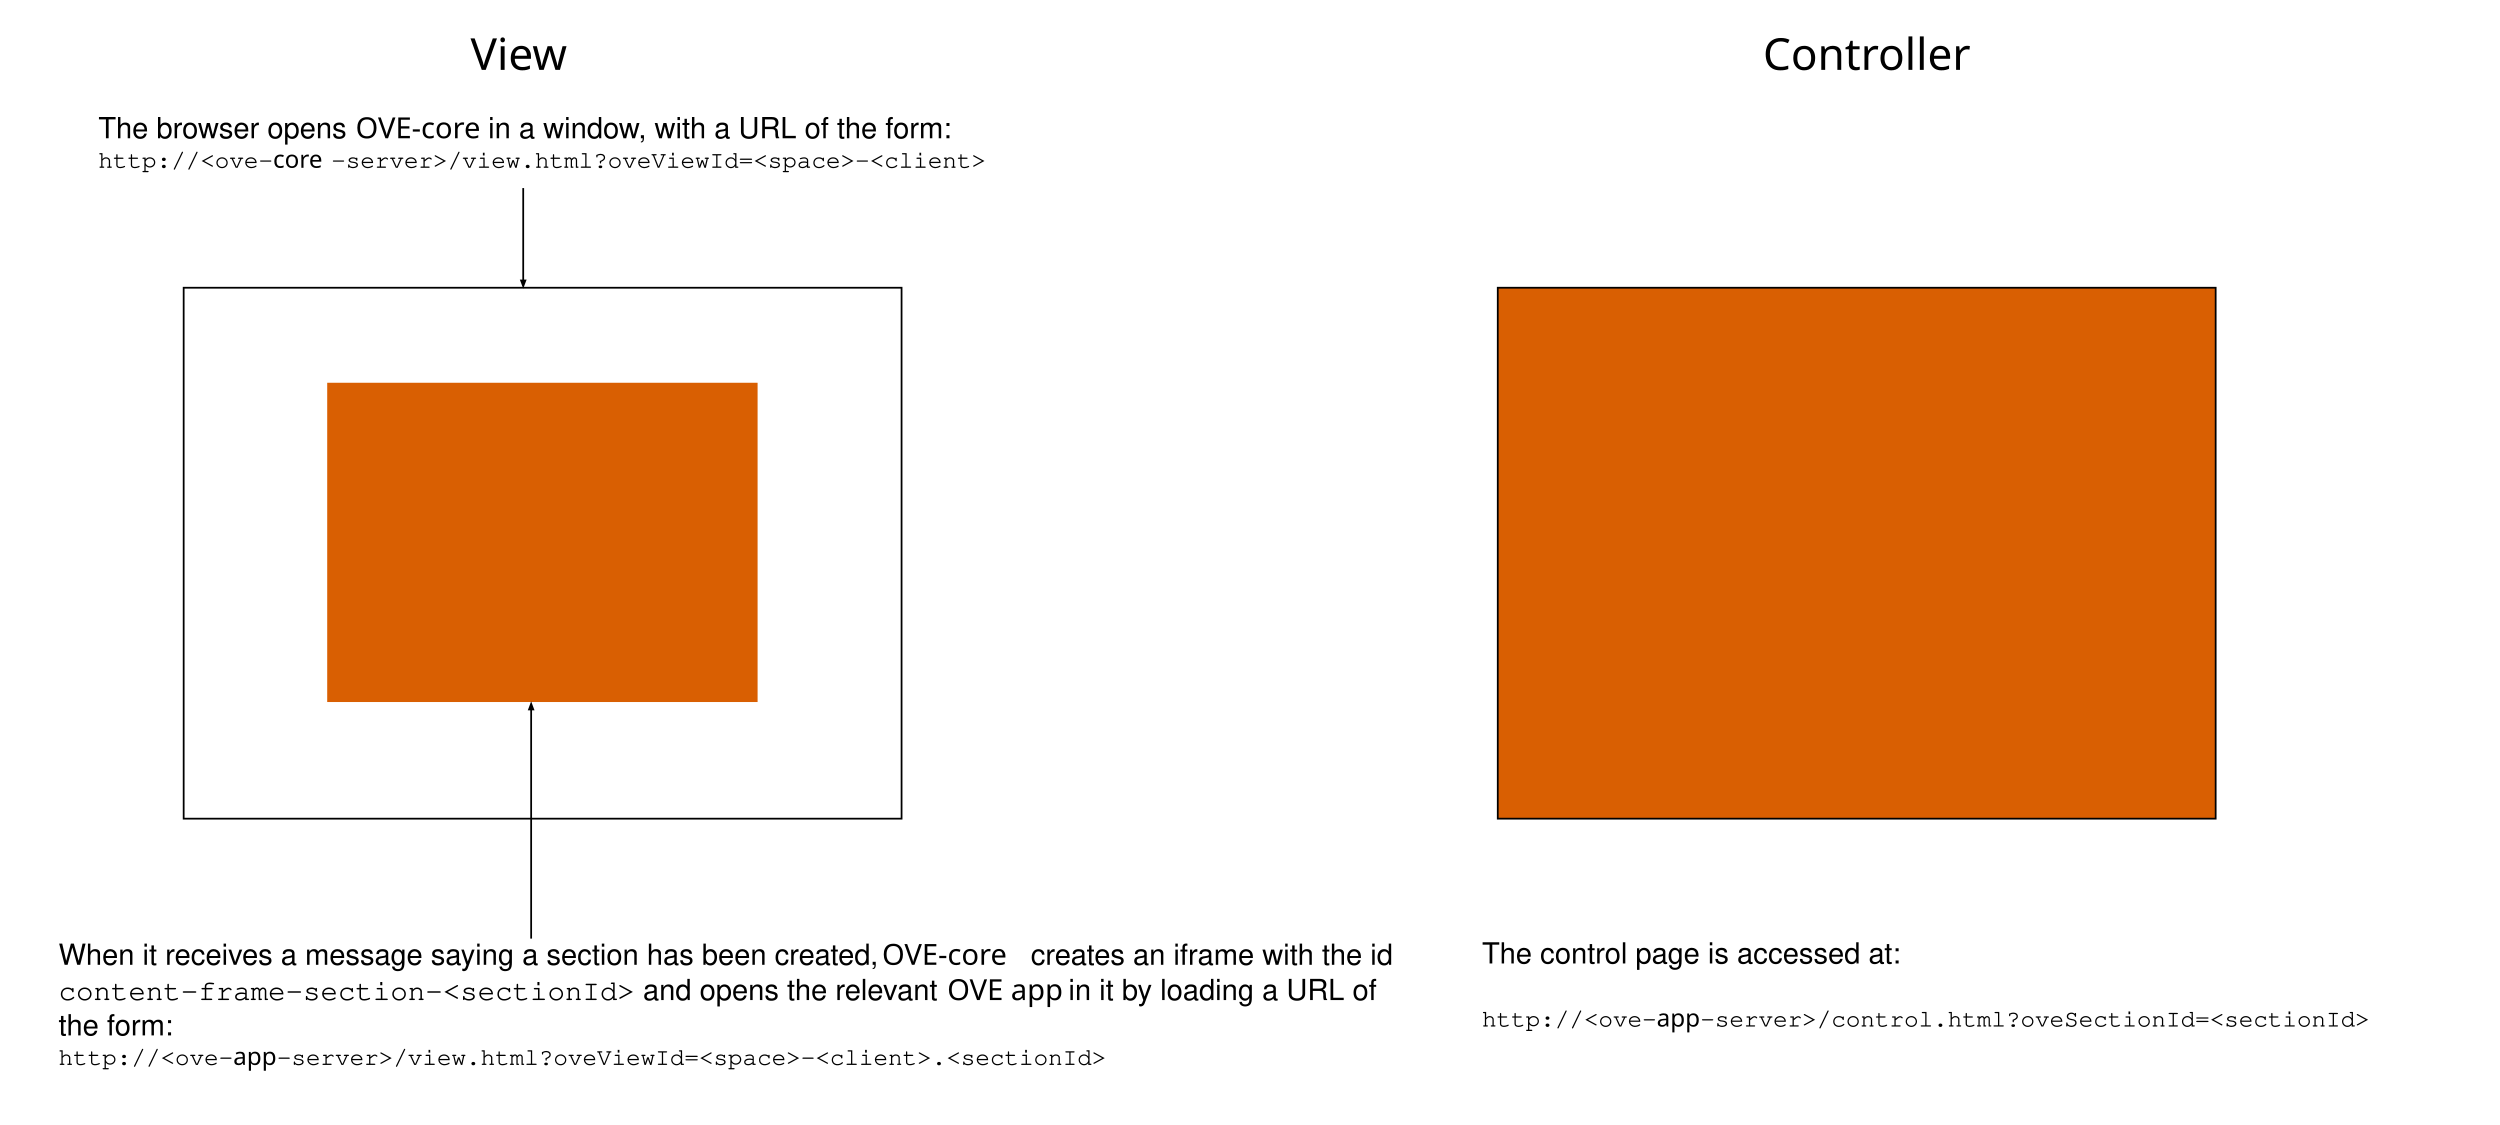
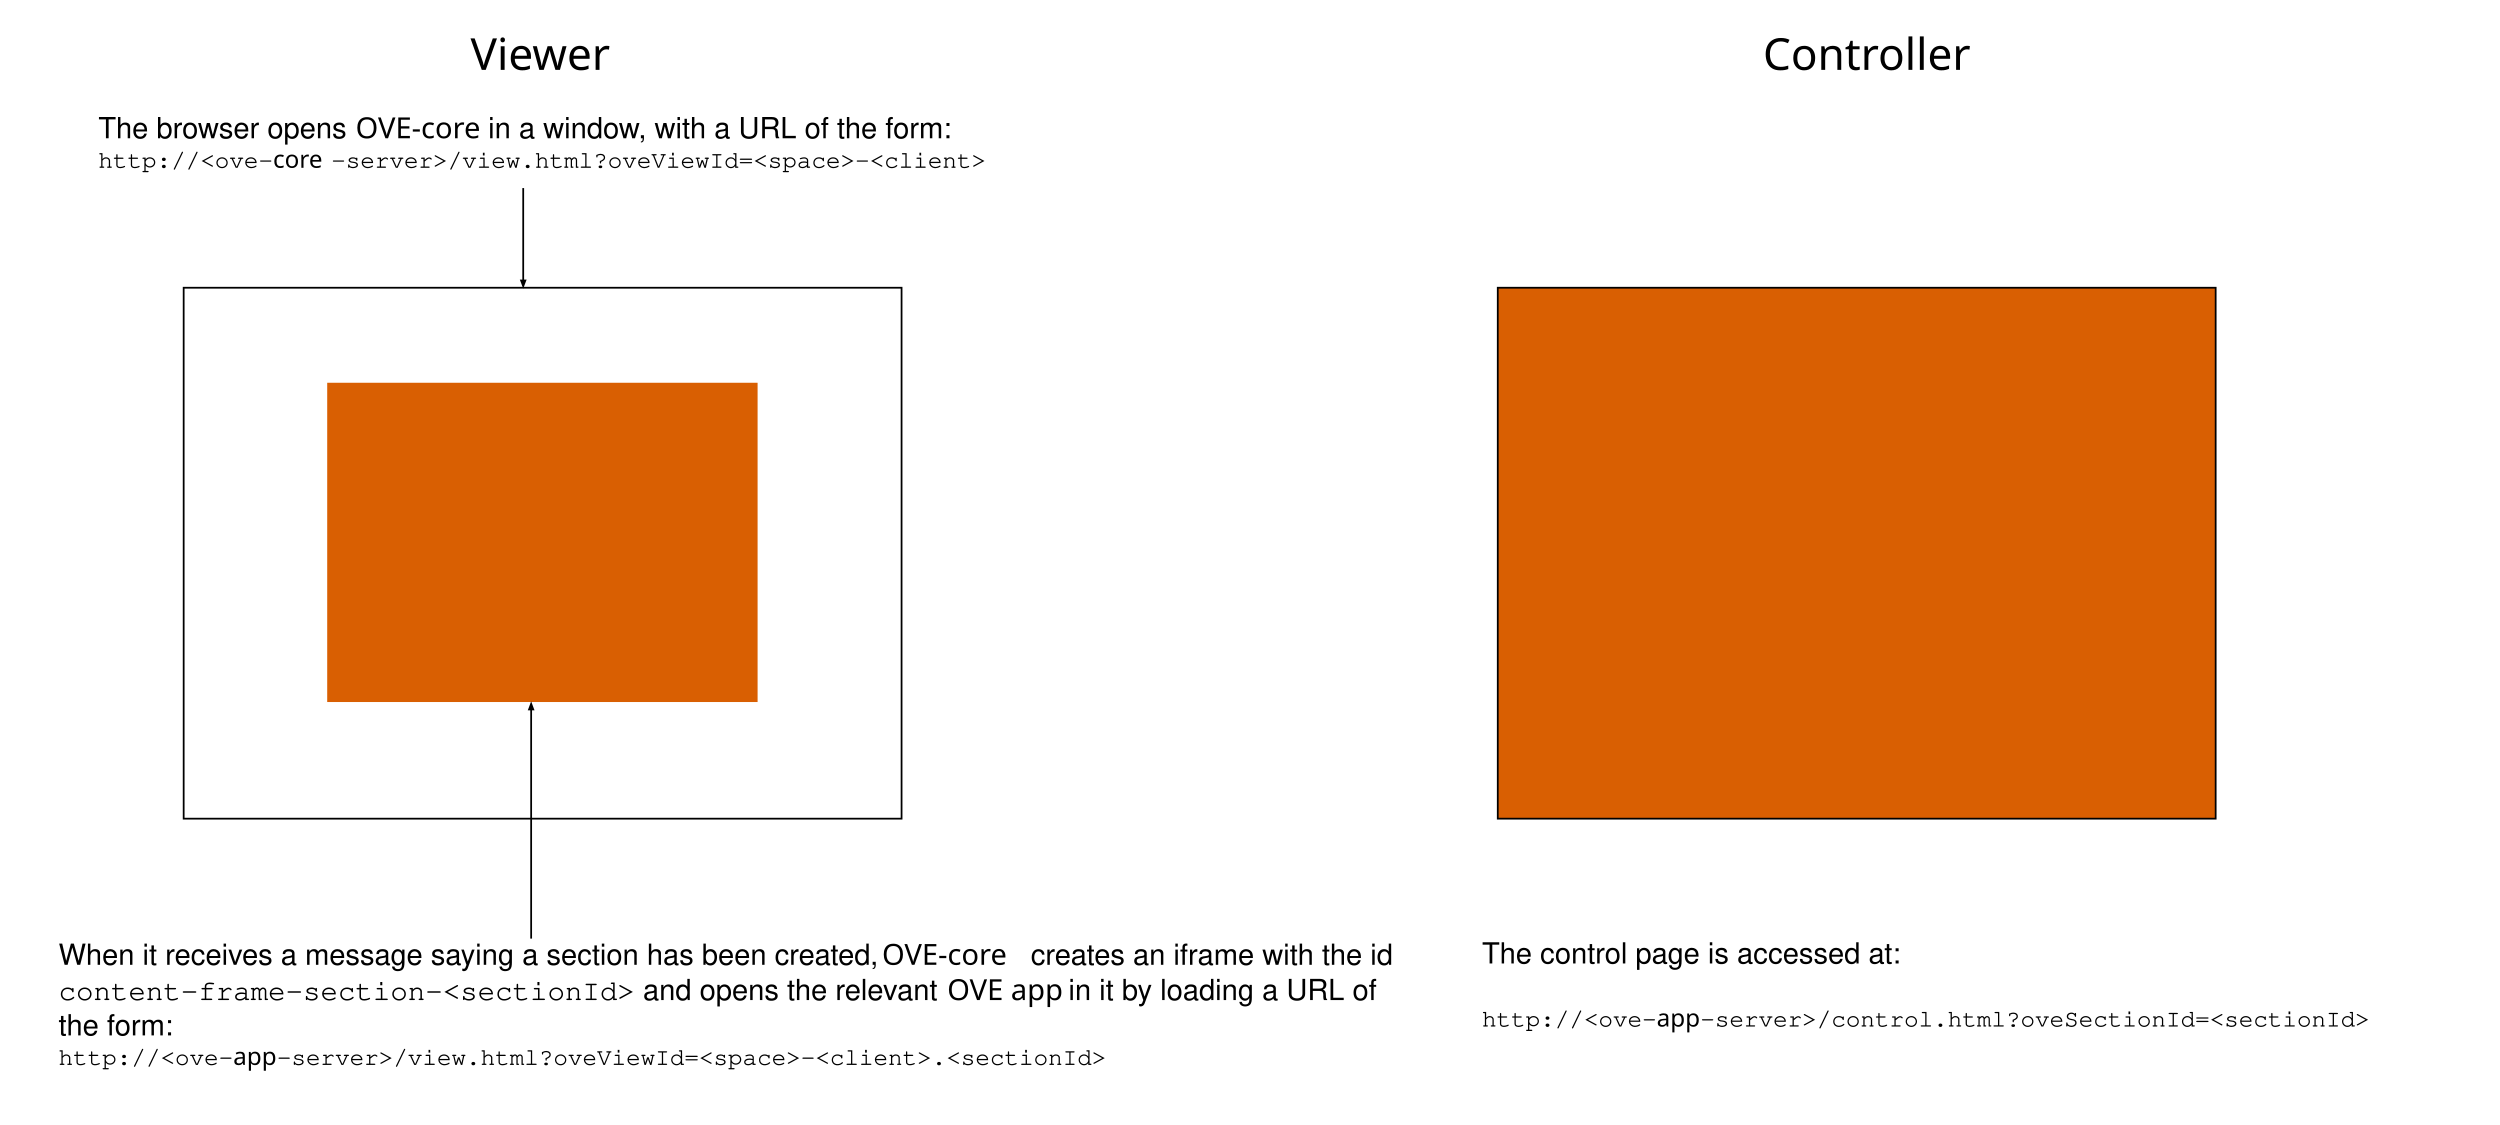
<svg xmlns="http://www.w3.org/2000/svg" version="1.1" x="0" y="0" width="5669.292" height="2551.181" viewBox="0, 0, 5669.292, 2551.181">
  <g id="Layer_1">
    <path d="M3396,652 L5024,652 L5024,1856 L3396,1856 L3396,652 z" fill="#D95F02" />
    <path d="M416.5,652.5 L2044.5,652.5 L2044.5,1856.5 L416.5,1856.5 L416.5,652.5 z" fill-opacity="0" stroke="#000000" stroke-width="4" />
    <path d="M742,868 L1718,868 L1718,1592 L742,1592 L742,868 z" fill="#D95F02" />
    <text transform="matrix(1, 0, 0, 1, 1744.124, 360.5)">
      <tspan x="-1521.124" y="-47" font-family="Helvetica" font-size="66" fill="#000000">The browser opens </tspan>
      <tspan x="-937.823" y="-47" font-family="Helvetica-Bold" font-size="66" fill="#000000">OVE-core</tspan>
      <tspan x="-637.052" y="-47" font-family="Helvetica" font-size="66" fill="#000000"> in a window, with a URL of the form:</tspan>
      <tspan x="-1521.124" y="20" font-family="Courier" font-size="55" fill="#000000">http://&lt;ove-</tspan>
      <tspan x="-1125.059" y="20" font-family="Courier-Bold" font-size="55" fill="#000000">core</tspan>
      <tspan x="-993.038" y="20" font-family="Courier" font-size="55" fill="#000000">-server&gt;/view.html?oveViewId=&lt;space&gt;-&lt;client&gt;</tspan>
    </text>
    <text transform="matrix(1, 0, 0, 1, 1653.877, 2282.437)">
      <tspan x="-1521.124" y="-94.5" font-family="Helvetica" font-size="66" fill="#000000">When it receives a message saying a section has been created,</tspan>
      <tspan x="346.245" y="-94.5" font-family="Helvetica-Bold" font-size="66" fill="#000000"> OVE-core </tspan>
      <tspan x="683.689" y="-94.5" font-family="Helvetica" font-size="66" fill="#000000">creates an iframe with the id</tspan>
      <tspan x="1509.076" y="-94.5" font-family="Courier" font-size="66" fill="#000000"> </tspan>
      <tspan x="-1521.124" y="-14.5" font-family="Courier" font-size="66" fill="#000000">content-frame-section-&lt;sectionId&gt;</tspan>
      <tspan x="-214.111" y="-14.5" font-family="GillSans" font-size="66" fill="#000000"> </tspan>
      <tspan x="-195.774" y="-14.5" font-family="Helvetica" font-size="66" fill="#000000">and opens the relevant </tspan>
      <tspan x="494.068" y="-14.5" font-family="Helvetica-Bold" font-size="66" fill="#000000">OVE app</tspan>
      <tspan x="769.122" y="-14.5" font-family="Helvetica" font-size="66" fill="#000000"> in it by loading a URL of </tspan>
      <tspan x="-1521.124" y="65.5" font-family="Helvetica" font-size="66" fill="#000000">the form:</tspan>
      <tspan x="-1521.124" y="132.5" font-family="Courier" font-size="55" fill="#000000">http://&lt;ove-</tspan>
      <tspan x="-1125.059" y="132.5" font-family="Courier-Bold" font-size="55" fill="#000000">app</tspan>
      <tspan x="-1026.043" y="132.5" font-family="Courier" font-size="55" fill="#000000">-server&gt;/view.html?oveViewId=&lt;space&gt;-&lt;client&gt;.&lt;sectionId&gt;</tspan>
    </text>
    <g>
      <path d="M1204.5,1608.9 L1204.5,2128.5" fill-opacity="0" stroke="#000000" stroke-width="4" />
      <path d="M1209.3,1608.9 L1204.5,1596.1 L1199.7,1608.9 z" fill="#000000" fill-opacity="1" stroke="#000000" stroke-width="4" stroke-opacity="1" />
    </g>
    <g>
      <path d="M1186.5,636.1 L1186.5,426.5" fill-opacity="0" stroke="#000000" stroke-width="4" />
      <path d="M1181.7,636.1 L1186.5,648.9 L1191.3,636.1 z" fill="#000000" fill-opacity="1" stroke="#000000" stroke-width="4" stroke-opacity="1" />
    </g>
    <path d="M3396.5,652.5 L5024.5,652.5 L5024.5,1856.5 L3396.5,1856.5 L3396.5,652.5 z" fill-opacity="0" stroke="#000000" stroke-width="4" />
    <text transform="matrix(1, 0, 0, 1, 4473.876, 2282.437)">
      <tspan x="-1113.124" y="-97.5" font-family="Helvetica" font-size="66" fill="#000000">The control page is accessed at:</tspan>
      <tspan x="-1113.124" y="45.5" font-family="Courier" font-size="55" fill="#000000">http://&lt;ove-</tspan>
      <tspan x="-717.059" y="45.5" font-family="Courier-Bold" font-size="55" fill="#000000">app</tspan>
      <tspan x="-618.043" y="45.5" font-family="Courier" font-size="55" fill="#000000">-server&gt;/control.html?oveSectionId=&lt;sectionId&gt;</tspan>
    </text>
    <text transform="matrix(1, 0, 0, 1, 1283.006, 122.5)">
-       <tspan x="-216.006" y="36" font-family="Helvetica-Bold" font-size="100" fill="#000000">View</tspan>
+       <tspan x="-216.006" y="36" font-family="Helvetica-Bold" font-size="100" fill="#000000">Viewer</tspan>
    </text>
    <text transform="matrix(1, 0, 0, 1, 4253.994, 177.5)">
      <tspan x="-256.006" y="-19" font-family="Helvetica-Bold" font-size="100" fill="#000000">Controller</tspan>
    </text>
  </g>
</svg>
